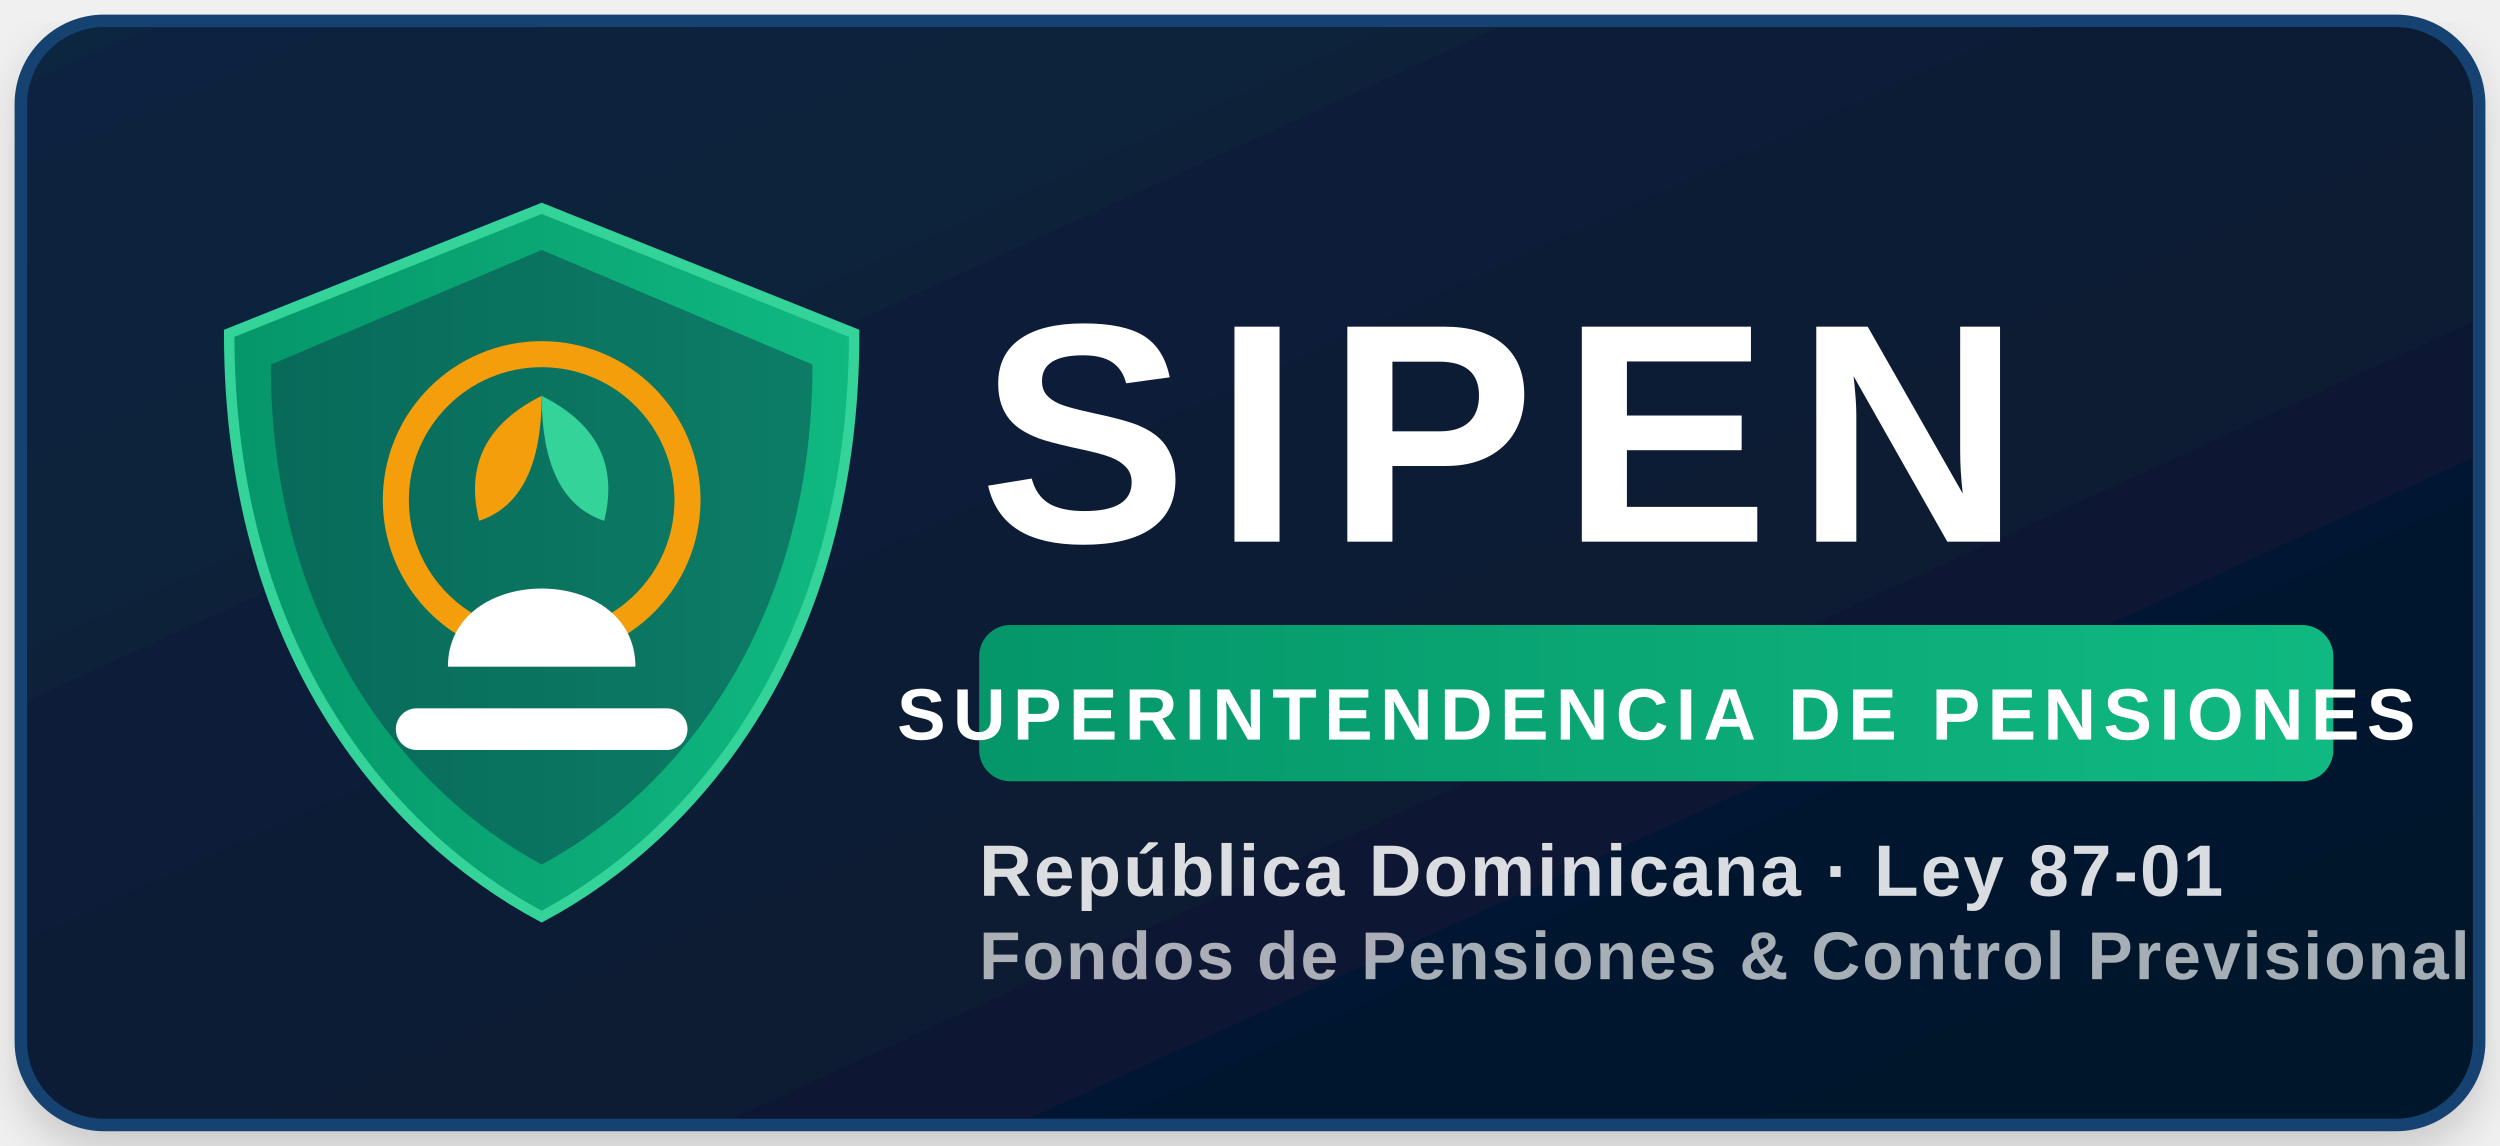
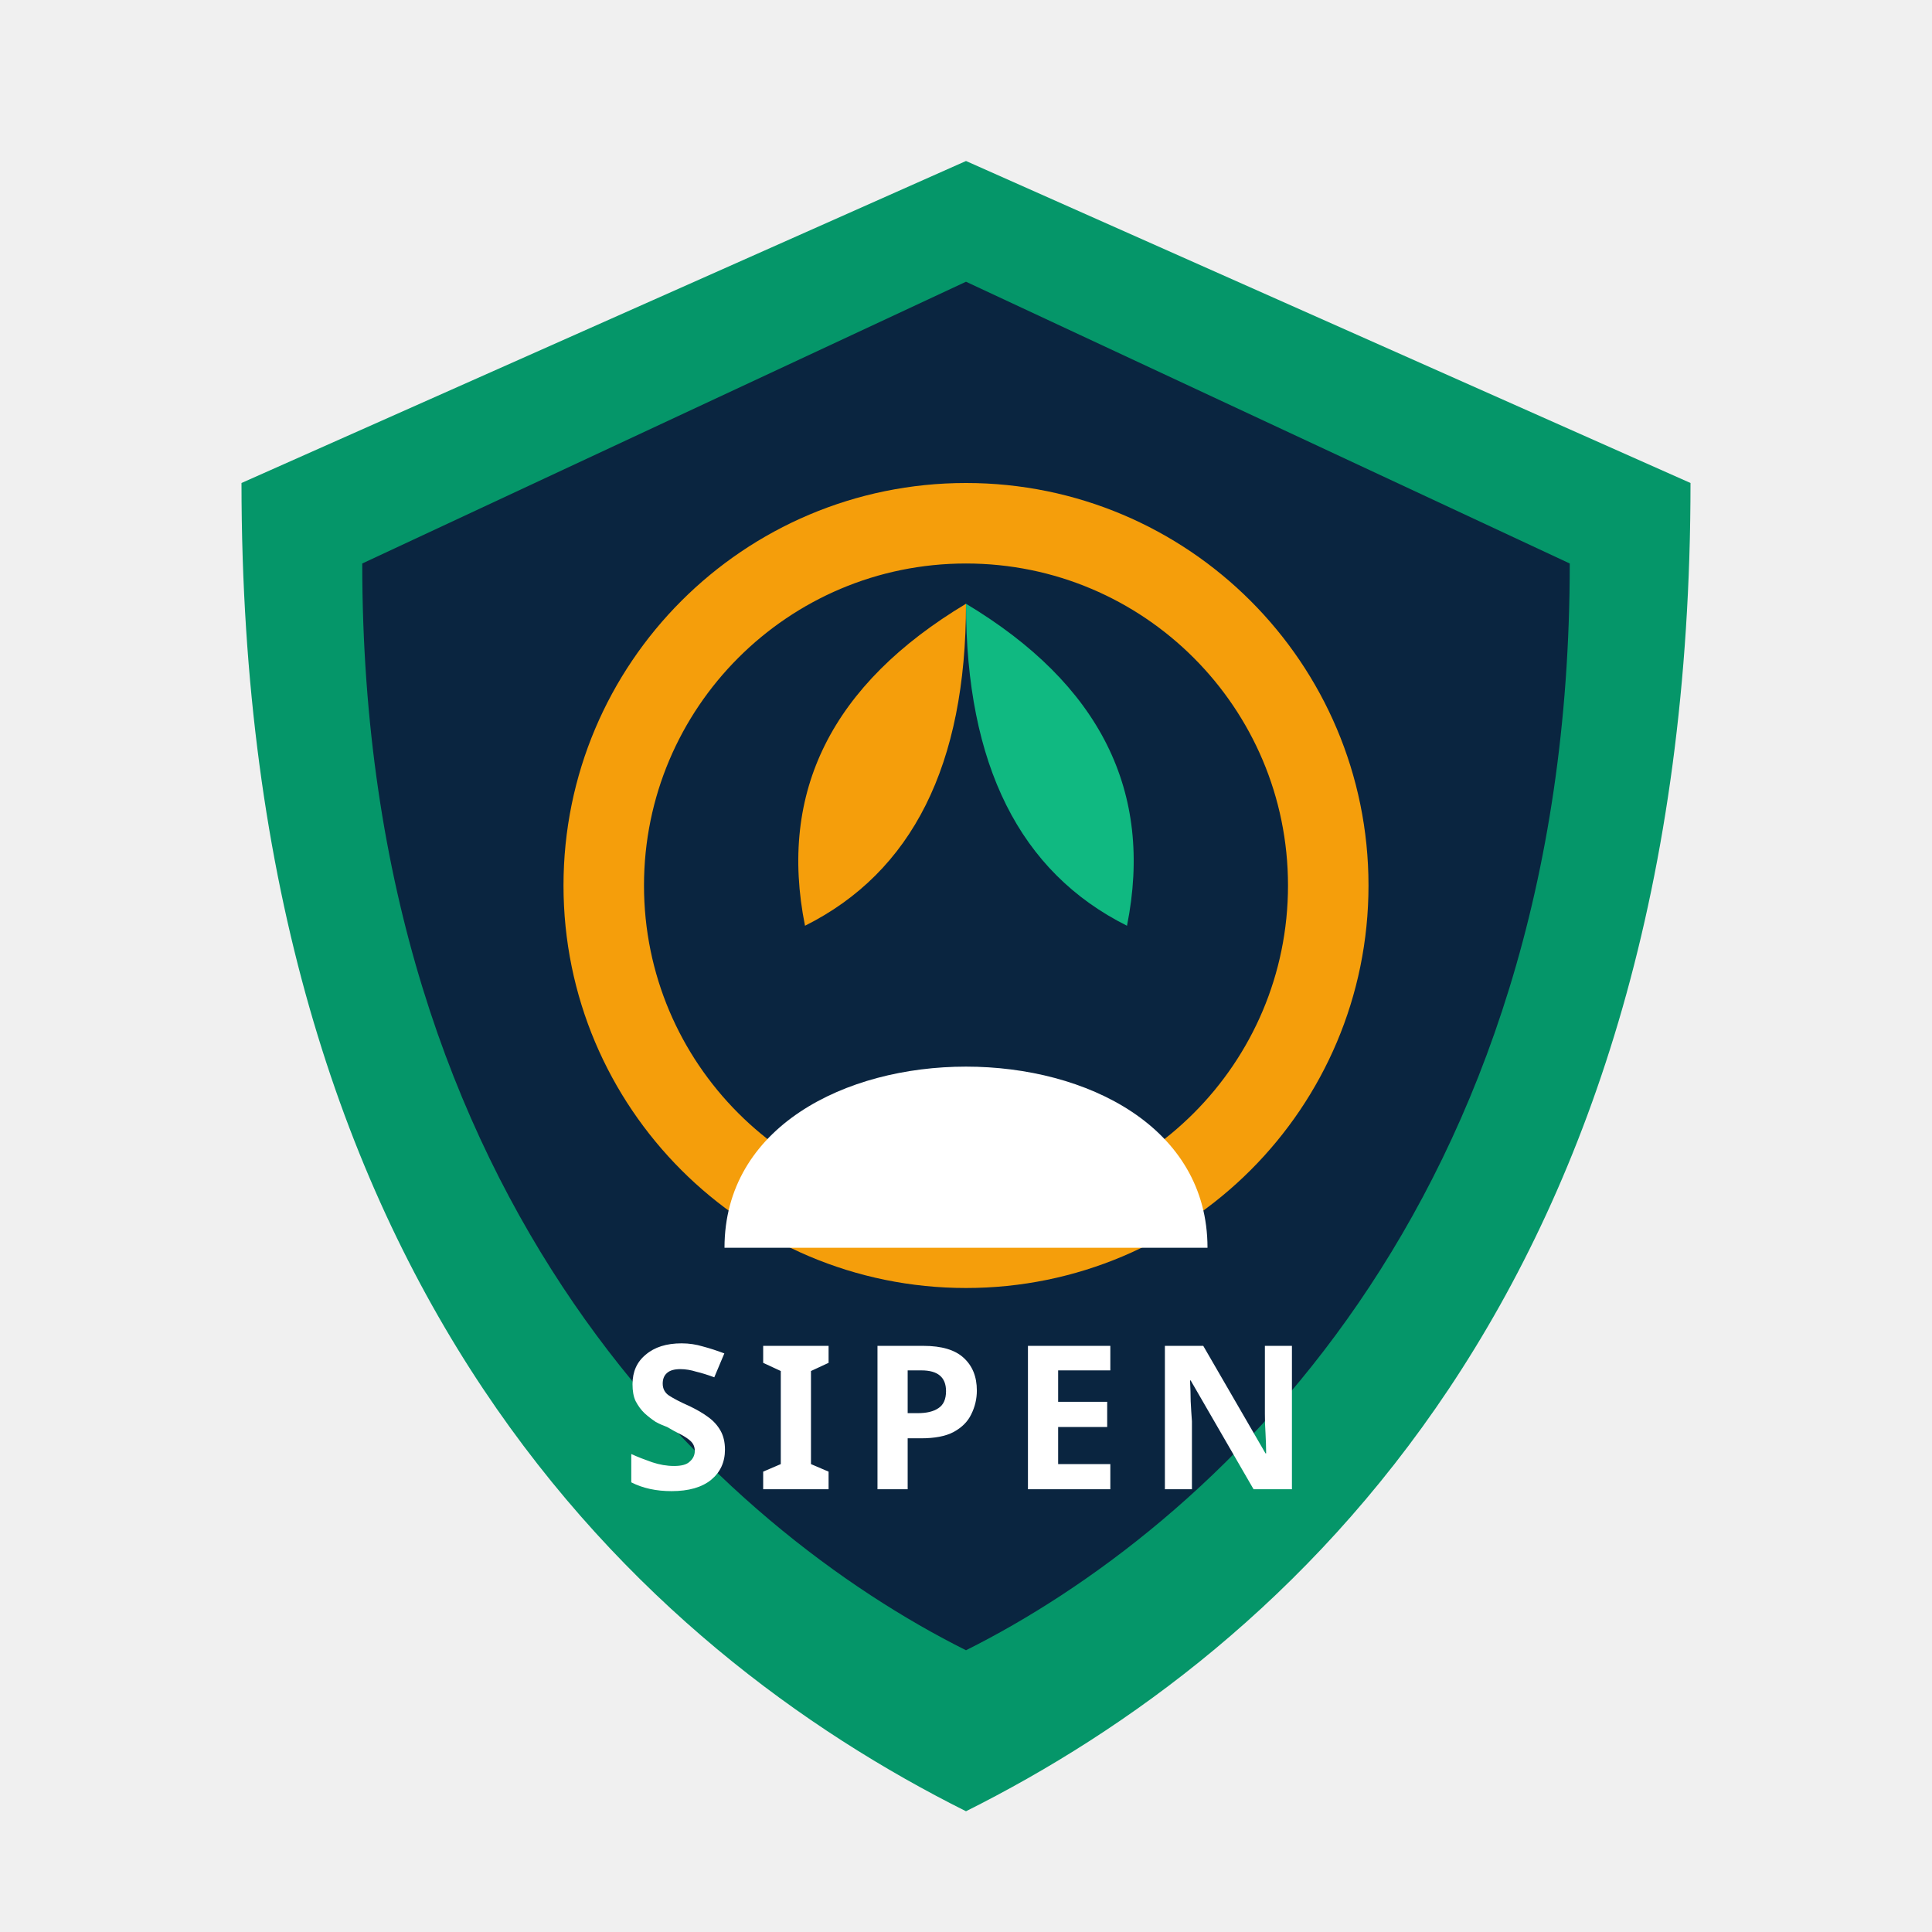
- <svg xmlns="http://www.w3.org/2000/svg" viewBox="0 0 240 110" width="100%" height="100%">
-   <defs>
-     <linearGradient id="sipenBadgeGrad" x1="0%" y1="0%" x2="100%" y2="100%">
-       <stop offset="0%" stop-color="#0A2540" />
-       <stop offset="100%" stop-color="#051329" />
-     </linearGradient>
-     <linearGradient id="sipenGreenGrad" x1="0%" y1="0%" x2="100%" y2="0%">
-       <stop offset="0%" stop-color="#059669" />
-       <stop offset="100%" stop-color="#10B981" />
-     </linearGradient>
-     <linearGradient id="sipenGoldGrad" x1="0%" y1="0%" x2="100%" y2="0%">
-       <stop offset="0%" stop-color="#D97706" />
-       <stop offset="100%" stop-color="#F59E0B" />
-     </linearGradient>
-     <filter id="sipenDrop" x="-10%" y="-10%" width="120%" height="120%">
-       <feDropShadow dx="0" dy="2" stdDeviation="2" flood-opacity="0.16" />
-     </filter>
-   </defs>
-   <rect x="2" y="2" width="236" height="106" rx="8" fill="url(#sipenBadgeGrad)" filter="url(#sipenDrop)" stroke="#134371" stroke-width="1.2" />
-   <g transform="translate(16, 16)">
-     <path d="M 36 4 L 66 16 C 66 46 51 64 36 72 C 21 64 6 46 6 16 Z" fill="url(#sipenGreenGrad)" stroke="#34D399" stroke-width="1" />
-     <path d="M 36 8 L 62 19 C 62 44 49 60 36 67 C 23 60 10 44 10 19 Z" fill="#0A2540" opacity="0.4" />
-     <circle cx="36" cy="32" r="14" fill="none" stroke="#F59E0B" stroke-width="2.5" />
-     <path d="M 27 48 C 27 38 45 38 45 48 Z" fill="#FFFFFF" />
-     <path d="M 36 22 Q 44 26 42 34 Q 36 32 36 22 Z" fill="#34D399" />
-     <path d="M 36 22 Q 28 26 30 34 Q 36 32 36 22 Z" fill="#F59E0B" />
-     <rect x="22" y="52" width="28" height="4" rx="2" fill="#FFFFFF" />
-   </g>
-   <g transform="translate(94, 24)">
-     <text x="0" y="28" font-family="'Arial Black', 'Helvetica Neue', Arial, sans-serif" font-weight="900" font-size="30" fill="#FFFFFF" letter-spacing="2.5">SIPEN</text>
-     <rect x="0" y="36" width="130" height="15" rx="3" fill="url(#sipenGreenGrad)" />
-     <text x="65" y="47" text-anchor="middle" font-family="'Helvetica Neue', Arial, sans-serif" font-weight="900" font-size="7" fill="#FFFFFF" letter-spacing="0.7">SUPERINTENDENCIA DE PENSIONES</text>
-     <text x="0" y="62" font-family="'Helvetica Neue', Arial, sans-serif" font-weight="700" font-size="7" fill="rgba(255,255,255,0.85)" letter-spacing="0.2">República Dominicana · Ley 87-01</text>
-     <text x="0" y="70" font-family="'Helvetica Neue', Arial, sans-serif" font-weight="600" font-size="6.5" fill="rgba(255,255,255,0.65)" letter-spacing="0.2">Fondos de Pensiones &amp; Control Previsional</text>
-   </g>
+ <svg xmlns="http://www.w3.org/2000/svg" viewBox="0 0 48 48" width="100%" height="100%">
+   <path d="M24 4 L42 12 C42 32 32 41 24 45 C16 41 6 32 6 12 Z" fill="#059669" />
+   <path d="M24 7 L39 14 C39 30 30 38 24 41 C18 38 9 30 9 14 Z" fill="#0A2540" />
+   <circle cx="24" cy="22" r="9" fill="none" stroke="#F59E0B" stroke-width="2" />
+   <path d="M18 31 C18 25 30 25 30 31 Z" fill="#FFFFFF" />
+   <path d="M24 15 Q29 18 28 23 Q24 21 24 15 Z" fill="#10B981" />
+   <path d="M24 15 Q19 18 20 23 Q24 21 24 15 Z" fill="#F59E0B" />
+   <text x="24" y="37" text-anchor="middle" font-family="'Arial Black', sans-serif" font-weight="900" font-size="5" fill="#FFFFFF" letter-spacing="0.6">SIPEN</text>
</svg>
